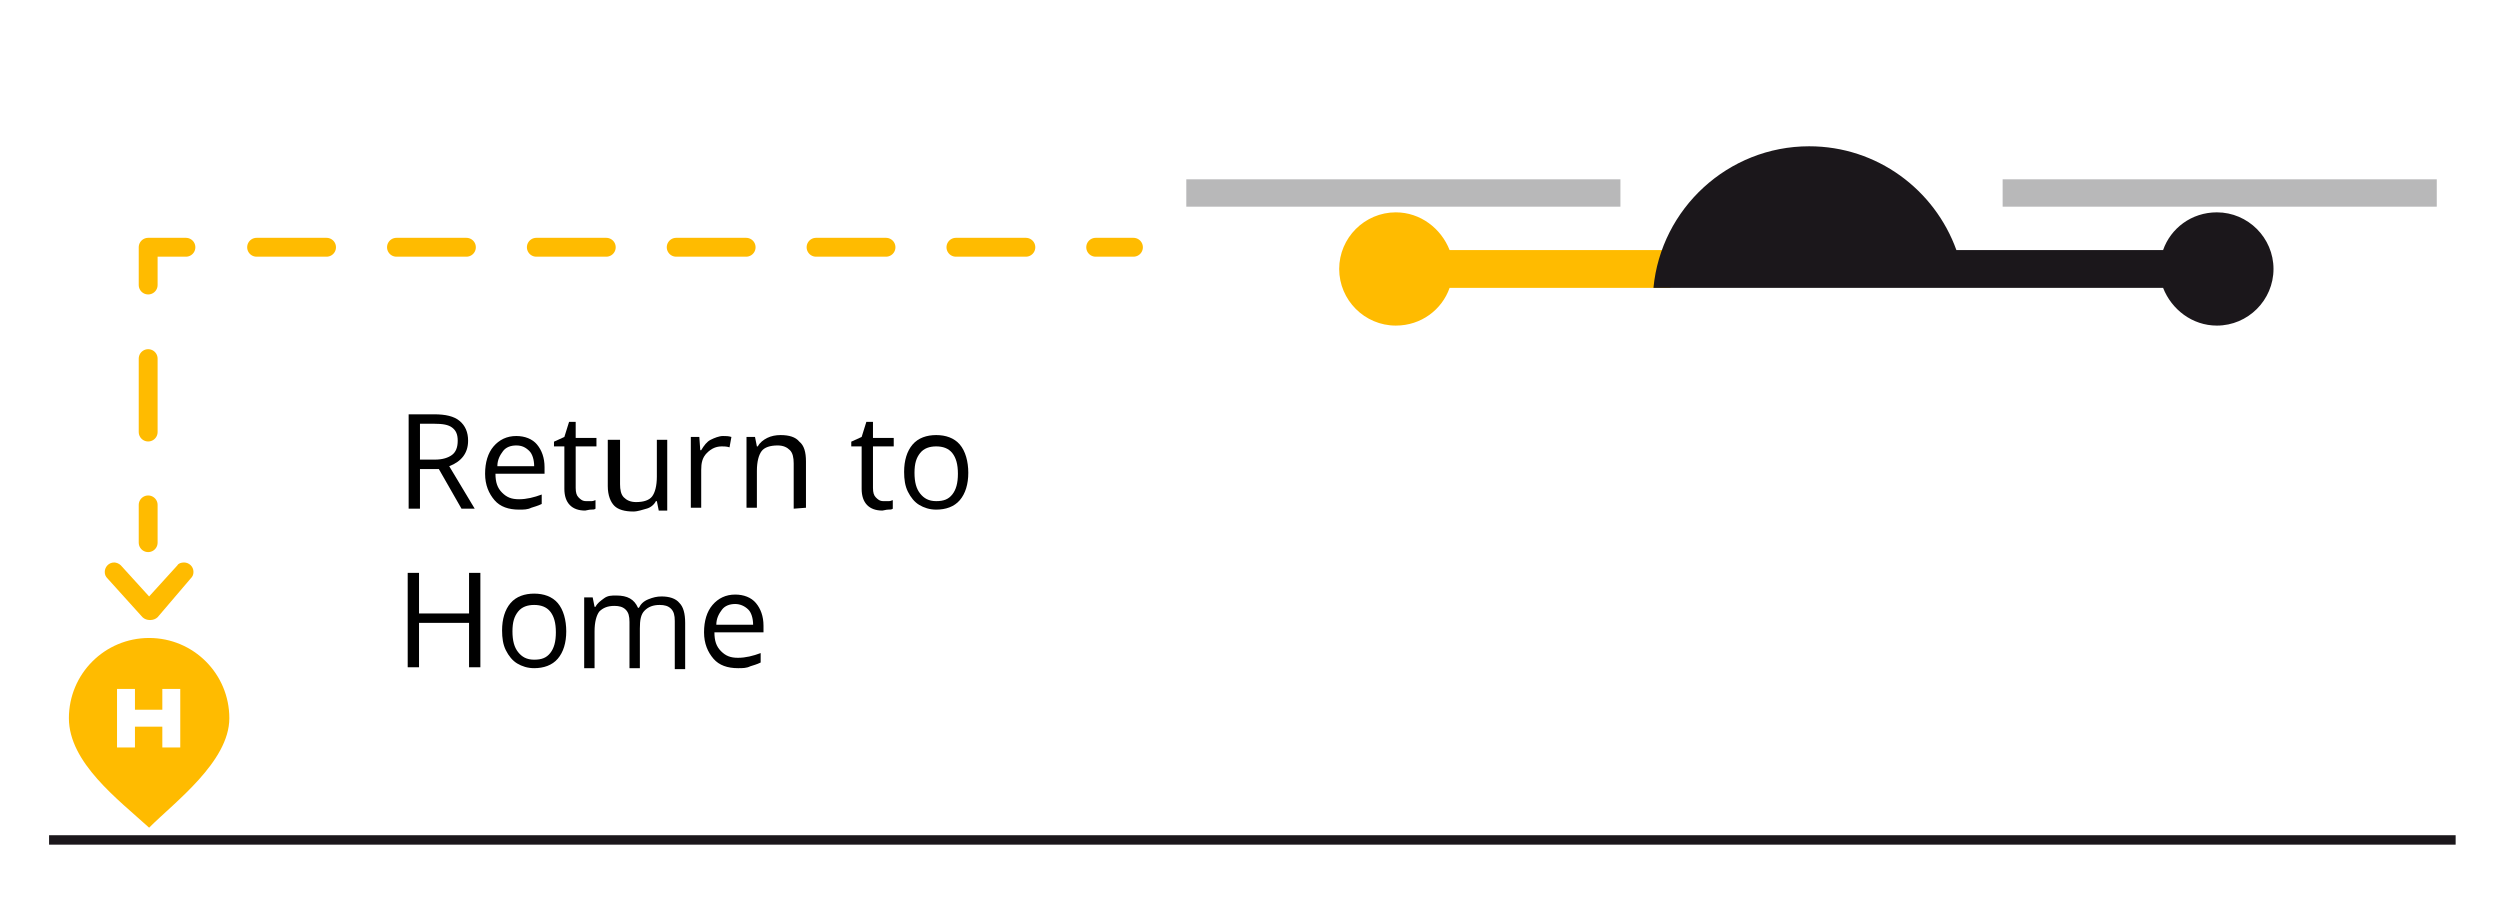
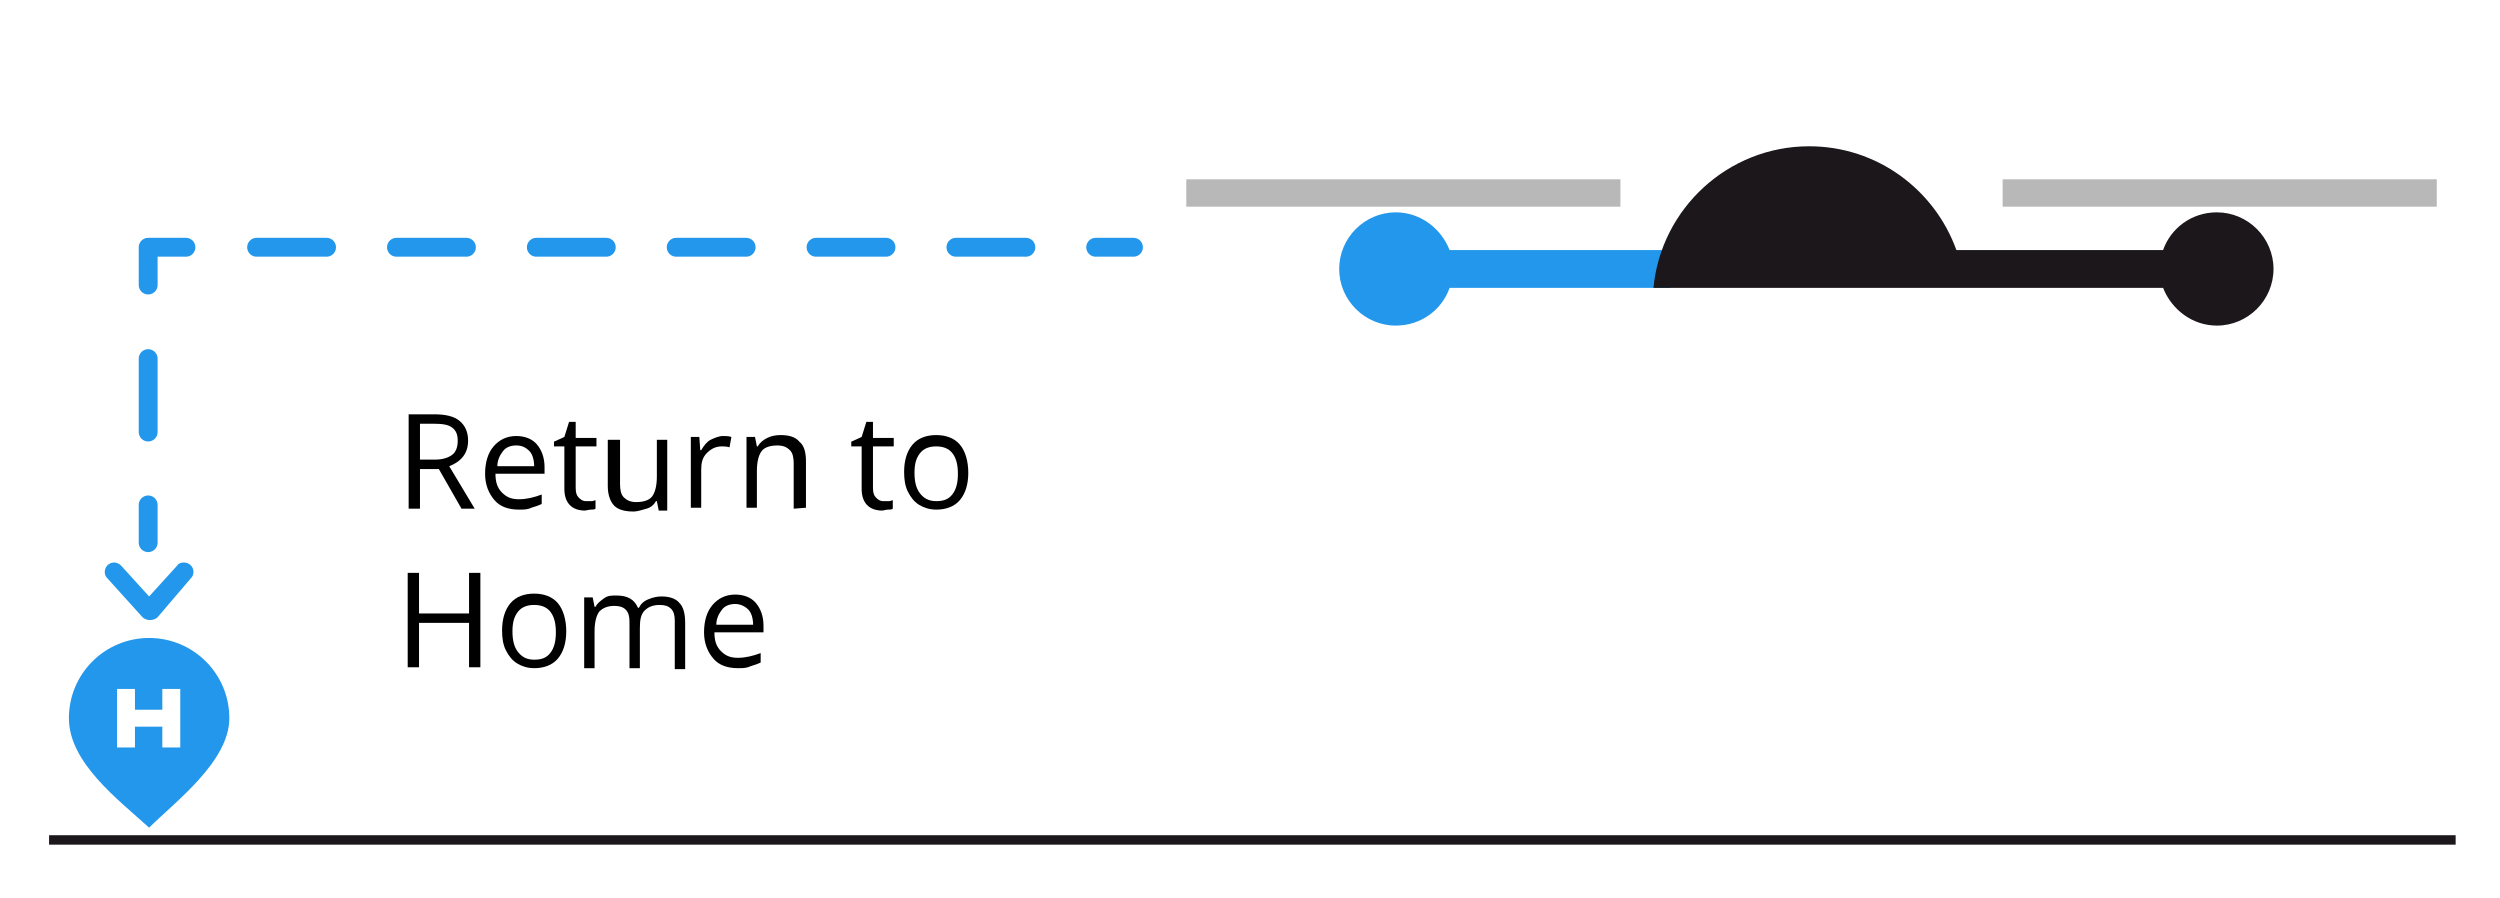
<svg xmlns="http://www.w3.org/2000/svg" version="1.1" id="Ebene_1" x="0px" y="0px" viewBox="-9 23.6 264.9 95.1" style="enable-background:new -9 23.6 264.9 95.1;" xml:space="preserve">
  <style type="text/css">
- 	.st0{fill:#FFBB00;}
+ 	.st0{fill:#2297eb;}
	.st1{fill:#1B171B;}
	.st2{fill:#B8B8B9;}
	.st3{fill:none;}
	.st4{enable-background:new    ;}
- 	.st5{fill:none;stroke:#FFBB00;stroke-width:2;stroke-linecap:round;stroke-linejoin:round;}
- 	.st6{fill:none;stroke:#FFBB00;stroke-width:2;stroke-linecap:round;stroke-linejoin:round;stroke-dasharray:7.41,7.41;}
- 	.st7{fill:none;stroke:#FFBB00;stroke-width:2;stroke-linecap:round;stroke-linejoin:round;stroke-dasharray:7.778,7.778;}
+ 	.st5{fill:none;stroke:#2297eb;stroke-width:2;stroke-linecap:round;stroke-linejoin:round;}
+ 	.st6{fill:none;stroke:#2297eb;stroke-width:2;stroke-linecap:round;stroke-linejoin:round;stroke-dasharray:7.41,7.41;}
+ 	.st7{fill:none;stroke:#2297eb;stroke-width:2;stroke-linecap:round;stroke-linejoin:round;stroke-dasharray:7.778,7.778;}
	.st8{fill:none;stroke:#1B171B;stroke-miterlimit:10;}
</style>
  <g>
    <path class="st0" d="M11.2,84.9L11.2,84.9c0.2-0.2,0.3-0.4,0.3-0.7c0-0.6-0.5-1-1-1c-0.3,0-0.6,0.1-0.7,0.3l0,0l-3,3.3l-3-3.3l0,0   c-0.2-0.2-0.5-0.3-0.7-0.3c-0.6,0-1,0.5-1,1c0,0.3,0.1,0.5,0.3,0.7l0,0L6.1,89c0.2,0.2,0.5,0.3,0.8,0.3s0.6-0.1,0.8-0.3L11.2,84.9z   " />
    <g>
      <g>
        <path class="st0" d="M138.9,46.1c2.6,0,4.8,1.7,5.7,4H168v4h-23.4c-0.8,2.3-3,4-5.7,4c-3.3,0-6-2.7-6-6S135.6,46.1,138.9,46.1z" />
        <path class="st1" d="M182.7,39.1c7.2,0,13.3,4.6,15.6,11h21.9c0.8-2.3,3-4,5.7-4c3.3,0,6,2.7,6,6s-2.7,6-6,6     c-2.6,0-4.8-1.7-5.7-4h-21h-31.8h-1.2C167,45.7,174.1,39.1,182.7,39.1z" />
      </g>
      <rect x="203.2" y="42.6" class="st2" width="46" height="2.9" />
      <rect x="116.7" y="42.6" class="st2" width="46" height="2.9" />
    </g>
    <rect x="33" y="66.8" class="st3" width="86.5" height="32.1" />
    <g class="st4">
      <path d="M35.5,73.3v4.2h-1.2v-10H37c1.2,0,2.1,0.2,2.7,0.7s0.9,1.2,0.9,2.1c0,1.3-0.7,2.2-2,2.7l2.7,4.5h-1.4l-2.4-4.2L35.5,73.3    L35.5,73.3z M35.5,72.3h1.6c0.8,0,1.4-0.2,1.8-0.5s0.6-0.8,0.6-1.5s-0.2-1.1-0.6-1.4s-1-0.4-1.9-0.4h-1.5V72.3z" />
      <path d="M46,77.6c-1.1,0-2-0.3-2.6-1s-1-1.6-1-2.8c0-1.2,0.3-2.2,0.9-2.9s1.4-1.1,2.4-1.1c0.9,0,1.7,0.3,2.2,0.9s0.8,1.4,0.8,2.4    v0.7h-5.2c0,0.9,0.2,1.5,0.7,2s1,0.7,1.8,0.7s1.6-0.2,2.4-0.5v1c-0.4,0.2-0.8,0.3-1.1,0.4C46.9,77.6,46.5,77.6,46,77.6z     M45.7,70.8c-0.6,0-1.1,0.2-1.4,0.6s-0.6,0.9-0.6,1.6h3.9c0-0.7-0.2-1.3-0.5-1.6C46.7,71,46.3,70.8,45.7,70.8z" />
      <path d="M53.1,76.7c0.2,0,0.4,0,0.6,0s0.3-0.1,0.4-0.1v0.9c-0.1,0.1-0.3,0.1-0.5,0.1s-0.5,0.1-0.6,0.1c-1.4,0-2.2-0.8-2.2-2.3    v-4.5h-1.1v-0.5l1.1-0.5l0.5-1.6H52V70h2.2v0.9H52v4.4c0,0.5,0.1,0.8,0.3,1S52.7,76.7,53.1,76.7z" />
      <path d="M56.7,70v4.9c0,0.6,0.1,1.1,0.4,1.4s0.7,0.5,1.3,0.5c0.8,0,1.4-0.2,1.7-0.6s0.5-1.1,0.5-2.1v-3.9h1.1v7.5h-0.9l-0.2-1    h-0.1c-0.2,0.4-0.6,0.7-1,0.8s-0.9,0.3-1.4,0.3c-0.9,0-1.6-0.2-2-0.6s-0.7-1.1-0.7-2.1v-4.9h1.3C56.7,70.2,56.7,70,56.7,70z" />
      <path d="M67.6,69.8c0.3,0,0.6,0,0.9,0.1L68.3,71c-0.3-0.1-0.6-0.1-0.8-0.1c-0.6,0-1.1,0.2-1.6,0.7s-0.6,1.1-0.6,1.8v4h-1.1v-7.5    h0.9l0.1,1.4h0.1c0.3-0.5,0.6-0.9,1-1.1S67.2,69.8,67.6,69.8z" />
      <path d="M75.1,77.5v-4.8c0-0.6-0.1-1.1-0.4-1.4s-0.7-0.5-1.3-0.5c-0.8,0-1.4,0.2-1.7,0.6s-0.5,1.1-0.5,2.1v3.9h-1.1v-7.5H71l0.2,1    h0.1c0.2-0.4,0.6-0.7,1-0.9c0.4-0.2,0.9-0.3,1.4-0.3c0.9,0,1.6,0.2,2,0.7c0.5,0.4,0.7,1.1,0.7,2.1v4.9L75.1,77.5L75.1,77.5z" />
      <path d="M84.6,76.7c0.2,0,0.4,0,0.6,0s0.3-0.1,0.4-0.1v0.9c-0.1,0.1-0.3,0.1-0.5,0.1s-0.5,0.1-0.6,0.1c-1.4,0-2.2-0.8-2.2-2.3    v-4.5h-1.1v-0.5l1.1-0.5l0.5-1.6h0.7V70h2.2v0.9h-2.2v4.4c0,0.5,0.1,0.8,0.3,1S84.2,76.7,84.6,76.7z" />
      <path d="M93.6,73.7c0,1.2-0.3,2.2-0.9,2.9c-0.6,0.7-1.5,1-2.5,1c-0.7,0-1.3-0.2-1.8-0.5s-0.9-0.8-1.2-1.4s-0.4-1.3-0.4-2.1    c0-1.2,0.3-2.2,0.9-2.9c0.6-0.7,1.5-1,2.5-1s1.9,0.3,2.5,1S93.6,72.5,93.6,73.7z M87.9,73.7c0,1,0.2,1.7,0.6,2.2s0.9,0.8,1.7,0.8    s1.3-0.2,1.7-0.7c0.4-0.5,0.6-1.2,0.6-2.2s-0.2-1.7-0.6-2.2s-1-0.7-1.7-0.7s-1.3,0.2-1.7,0.7S87.9,72.7,87.9,73.7z" />
    </g>
    <g class="st4">
      <path d="M41.9,94.3h-1.2v-4.7h-5.3v4.7h-1.2v-10h1.2v4.3h5.3v-4.3h1.2C41.9,84.3,41.9,94.3,41.9,94.3z" />
      <path d="M51,90.5c0,1.2-0.3,2.2-0.9,2.9c-0.6,0.7-1.5,1-2.5,1c-0.7,0-1.3-0.2-1.8-0.5s-0.9-0.8-1.2-1.4s-0.4-1.3-0.4-2.1    c0-1.2,0.3-2.2,0.9-2.9c0.6-0.7,1.5-1,2.5-1s1.9,0.3,2.5,1S51,89.3,51,90.5z M45.3,90.5c0,1,0.2,1.7,0.6,2.2s0.9,0.8,1.7,0.8    s1.3-0.2,1.7-0.7c0.4-0.5,0.6-1.2,0.6-2.2s-0.2-1.7-0.6-2.2s-1-0.7-1.7-0.7s-1.3,0.2-1.7,0.7S45.3,89.5,45.3,90.5z" />
      <path d="M62.5,94.3v-4.9c0-0.6-0.1-1-0.4-1.3s-0.7-0.4-1.2-0.4c-0.7,0-1.2,0.2-1.6,0.6s-0.5,1-0.5,1.9v4.2h-1.1v-4.9    c0-0.6-0.1-1-0.4-1.3s-0.7-0.4-1.2-0.4c-0.7,0-1.2,0.2-1.6,0.6c-0.3,0.4-0.5,1.1-0.5,2.1v3.9h-1.1v-7.5h0.9l0.2,1h0.1    c0.2-0.4,0.5-0.6,0.9-0.9s0.8-0.3,1.3-0.3c1.2,0,1.9,0.4,2.3,1.3h0.1c0.2-0.4,0.5-0.7,1-0.9s0.9-0.3,1.4-0.3    c0.8,0,1.5,0.2,1.9,0.7c0.4,0.4,0.6,1.1,0.6,2.1v4.9h-1.1L62.5,94.3L62.5,94.3z" />
      <path d="M69.2,94.4c-1.1,0-2-0.3-2.6-1s-1-1.6-1-2.8c0-1.2,0.3-2.2,0.9-2.9s1.4-1.1,2.4-1.1c0.9,0,1.7,0.3,2.2,0.9    s0.8,1.4,0.8,2.4v0.7h-5.2c0,0.9,0.2,1.5,0.7,2s1,0.7,1.8,0.7s1.6-0.2,2.4-0.5v1c-0.4,0.2-0.8,0.3-1.1,0.4    C70.1,94.4,69.7,94.4,69.2,94.4z M68.9,87.6c-0.6,0-1.1,0.2-1.4,0.6s-0.6,0.9-0.6,1.6h3.9c0-0.7-0.2-1.3-0.5-1.6    C69.9,87.8,69.4,87.6,68.9,87.6z" />
    </g>
    <g>
      <g>
        <line class="st5" x1="111.1" y1="49.8" x2="107.1" y2="49.8" />
        <line class="st6" x1="99.7" y1="49.8" x2="14.4" y2="49.8" />
        <polyline class="st5" points="10.7,49.8 6.7,49.8 6.7,53.8    " />
        <line class="st7" x1="6.7" y1="61.6" x2="6.7" y2="73.2" />
        <line class="st5" x1="6.7" y1="77.1" x2="6.7" y2="81.1" />
      </g>
    </g>
    <line class="st8" x1="-3.8" y1="112.6" x2="251.2" y2="112.6" />
    <path class="st0" d="M6.8,91.2c-4.7,0-8.5,3.8-8.5,8.5s5.2,8.6,8.5,11.6c2.7-2.7,8.5-7,8.5-11.6C15.3,95,11.5,91.2,6.8,91.2z    M10.1,102.8H8.2v-2.2H5.3v2.2H3.4v-6.2h1.9v2.2h2.9v-2.2h1.9V102.8z" />
  </g>
</svg>
